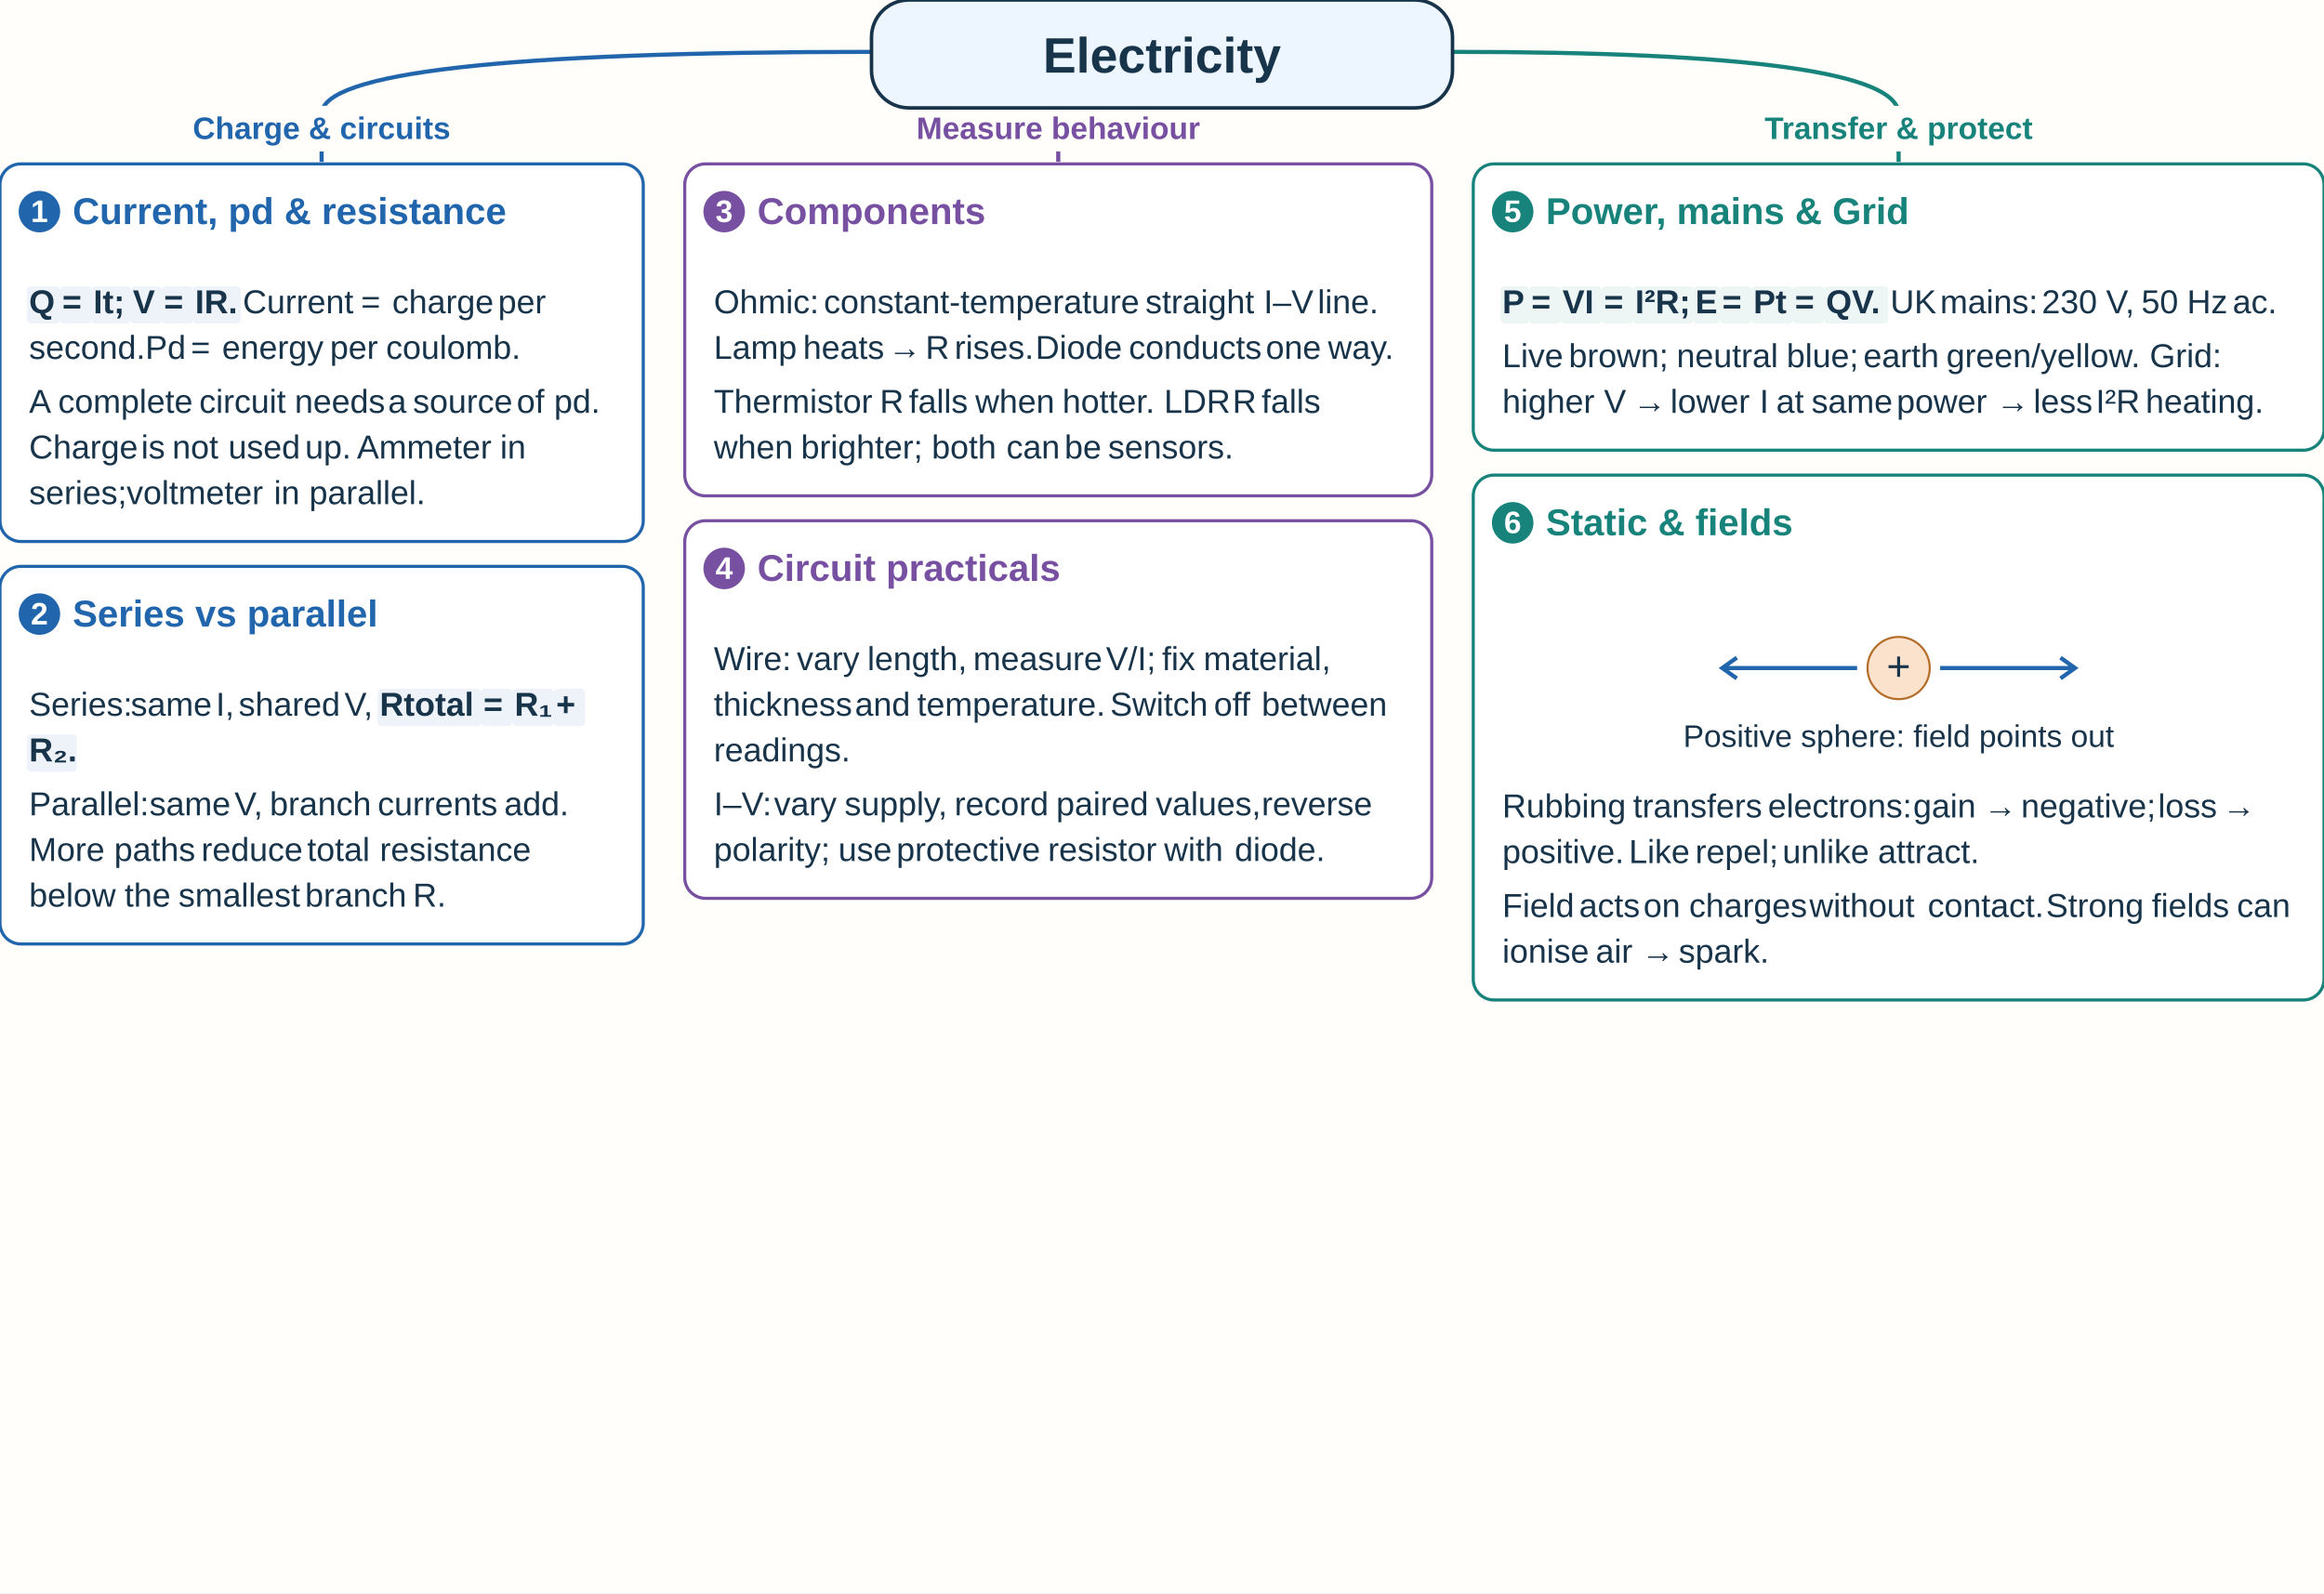
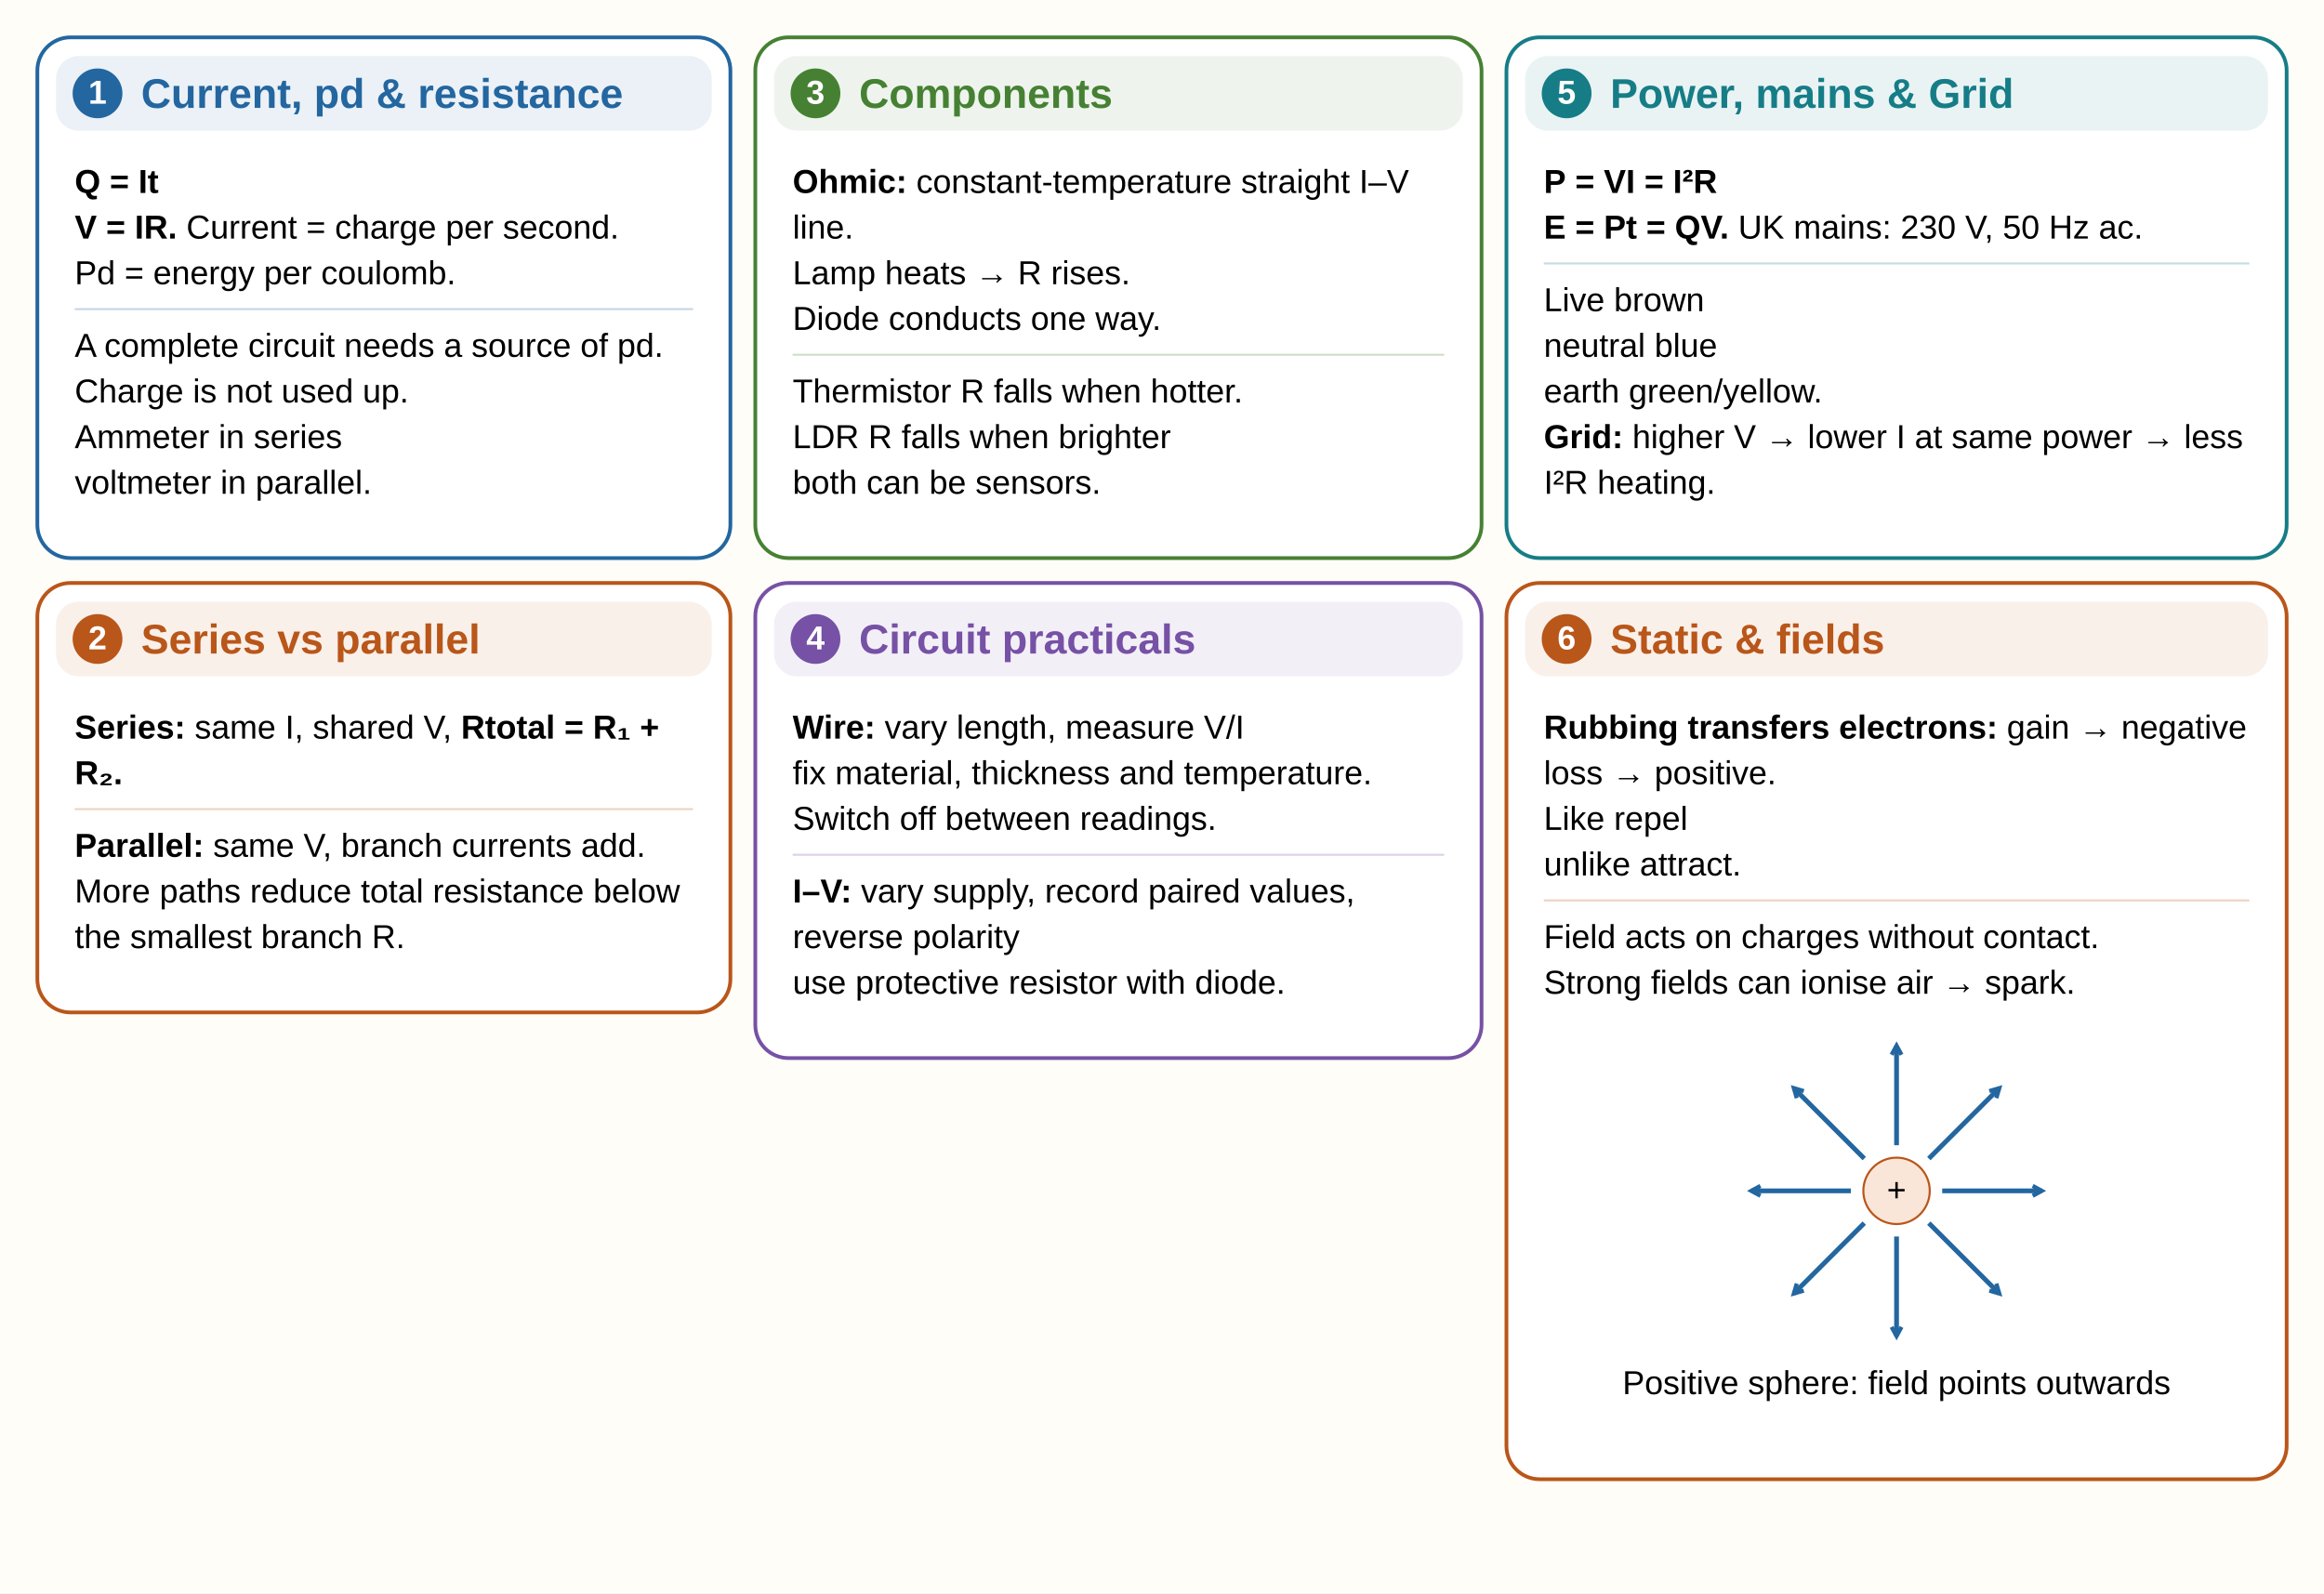
- <svg xmlns="http://www.w3.org/2000/svg" width="2400" height="1645.714" viewBox="0 0 1120 768" role="img" aria-labelledby="title description" data-print-width-mm="277" data-body-size="16">
+ <svg xmlns="http://www.w3.org/2000/svg" width="2400" height="1645.714" viewBox="0 0 1120 768" role="img" aria-labelledby="map-title map-description" data-print-width-mm="277" font-family="Segoe UI,Arial,sans-serif">
  <defs>
-     <radialGradient id="animalFill">
-       <stop stop-color="#fff5de" />
-       <stop offset="1" stop-color="#dceafd" />
-     </radialGradient>
-     <radialGradient id="nucleusFill">
-       <stop stop-color="#ddc7f4" />
-       <stop offset="1" stop-color="#9b79c2" />
-     </radialGradient>
-     <linearGradient id="leafFill" x2="0" y2="1">
-       <stop stop-color="#edf7b8" />
-       <stop offset="1" stop-color="#bfd882" />
-     </linearGradient>
+     <marker id="arrow-2366a0" viewBox="0 0 10 10" refX="9" refY="5" markerWidth="4" markerHeight="4" orient="auto-start-reverse">
+       <path d="M1 1L9 5L1 9" fill="none" stroke="#2366a0" stroke-width="2" stroke-linejoin="round" />
+     </marker>
+     <marker id="arrow-b95619" viewBox="0 0 10 10" refX="9" refY="5" markerWidth="4" markerHeight="4" orient="auto-start-reverse">
+       <path d="M1 1L9 5L1 9" fill="none" stroke="#b95619" stroke-width="2" stroke-linejoin="round" />
+     </marker>
+     <marker id="arrow-468133" viewBox="0 0 10 10" refX="9" refY="5" markerWidth="4" markerHeight="4" orient="auto-start-reverse">
+       <path d="M1 1L9 5L1 9" fill="none" stroke="#468133" stroke-width="2" stroke-linejoin="round" />
+     </marker>
+     <marker id="arrow-7651a5" viewBox="0 0 10 10" refX="9" refY="5" markerWidth="4" markerHeight="4" orient="auto-start-reverse">
+       <path d="M1 1L9 5L1 9" fill="none" stroke="#7651a5" stroke-width="2" stroke-linejoin="round" />
+     </marker>
+     <marker id="arrow-167d87" viewBox="0 0 10 10" refX="9" refY="5" markerWidth="4" markerHeight="4" orient="auto-start-reverse">
+       <path d="M1 1L9 5L1 9" fill="none" stroke="#167d87" stroke-width="2" stroke-linejoin="round" />
+     </marker>
+     <marker id="arrow-b95619" viewBox="0 0 10 10" refX="9" refY="5" markerWidth="4" markerHeight="4" orient="auto-start-reverse">
+       <path d="M1 1L9 5L1 9" fill="none" stroke="#b95619" stroke-width="2" stroke-linejoin="round" />
+     </marker>
  </defs>
-   <rect width="1120" height="768" fill="#fffefa" />
-   <g font-family="Segoe UI, Arial, sans-serif" fill="#18344a">
-     <path class="relationship-path" d="M420.0 25Q155.0 25 155.0 55V78" stroke="#2166ad" stroke-width="2" fill="none" />
-     <rect x="85.0" y="51" width="140.0" height="22" rx="5" fill="#fffefa" />
-     <text class="diagram-label" x="155.00" y="67.00" font-size="15" fill="#2166ad" font-weight="700" text-anchor="middle">Charge &amp; circuits</text>
-     <g class="map-section" id="section-1" data-source-panel="0" data-bounds="0,0,310,182" transform="translate(0 79)">
-       <rect width="310" height="182" rx="10" fill="white" stroke="#2166ad" stroke-width="1.5" />
-       <g class="section-heading">
-         <circle cx="19" cy="23" r="10" fill="#2166ad" />
-         <text class="" x="19.00" y="28.00" font-size="15" fill="white" font-weight="700" text-anchor="middle">1</text>
-         <text class="" x="35.00" y="29.00" font-size="18" fill="#2166ad" font-weight="700" text-anchor="start">Current, pd &amp; resistance</text>
+   <rect width="1120" height="768" fill="#fffdf8" />
+   <g class="map-section" id="section-1" data-source-panel="0" data-bounds="0,0,334,251" transform="translate(18 18)">
+     <rect width="334" height="251" rx="16" fill="white" stroke="#2366a0" stroke-width="1.8" />
+     <g class="section-heading">
+       <rect x="9" y="9" width="316" height="36" rx="11" fill="#2366a0" opacity=".09" />
+       <circle cx="29" cy="27" r="12" fill="#2366a0" />
+       <text class="diagram-label" x="29" y="32" font-size="16" fill="white" font-weight="700" text-anchor="middle">1</text>
+       <text class="panel-title" x="50" y="34" font-size="20" fill="#2366a0" font-weight="700" text-anchor="start">Current, pd &amp; resistance</text>
+     </g>
+     <g class="section-body">
+       <text class="body-text" x="18" y="75" font-size="16" fill="#000000" font-weight="400" text-anchor="start">
+         <tspan font-weight="700">Q</tspan>
+         <tspan font-weight="700">=</tspan>
+         <tspan font-weight="700">It</tspan>
+       </text>
+       <text class="body-text" x="18" y="97" font-size="16" fill="#000000" font-weight="400" text-anchor="start">
+         <tspan font-weight="700">V</tspan>
+         <tspan font-weight="700">=</tspan>
+         <tspan font-weight="700">IR.</tspan> Current = charge per second.</text>
+       <text class="body-text" x="18" y="119" font-size="16" fill="#000000" font-weight="400" text-anchor="start">Pd = energy per coulomb.</text>
+       <path class="section-divider" d="M18 131H316" stroke="#2366a0" stroke-opacity=".25" stroke-width="1" fill="none" />
+       <text class="body-text" x="18" y="154" font-size="16" fill="#000000" font-weight="400" text-anchor="start">A complete circuit needs a source of pd.</text>
+       <text class="body-text" x="18" y="176" font-size="16" fill="#000000" font-weight="400" text-anchor="start">Charge is not used up.</text>
+       <text class="body-text" x="18" y="198" font-size="16" fill="#000000" font-weight="400" text-anchor="start">Ammeter in series</text>
+       <text class="body-text" x="18" y="220" font-size="16" fill="#000000" font-weight="400" text-anchor="start">voltmeter in parallel.</text>
+     </g>
+   </g>
+   <g class="map-section" id="section-2" data-source-panel="1" data-bounds="0,0,334,207" transform="translate(18 281)">
+     <rect width="334" height="207" rx="16" fill="white" stroke="#b95619" stroke-width="1.8" />
+     <g class="section-heading">
+       <rect x="9" y="9" width="316" height="36" rx="11" fill="#b95619" opacity=".09" />
+       <circle cx="29" cy="27" r="12" fill="#b95619" />
+       <text class="diagram-label" x="29" y="32" font-size="16" fill="white" font-weight="700" text-anchor="middle">2</text>
+       <text class="panel-title" x="50" y="34" font-size="20" fill="#b95619" font-weight="700" text-anchor="start">Series vs parallel</text>
+     </g>
+     <g class="section-body">
+       <text class="body-text" x="18" y="75" font-size="16" fill="#000000" font-weight="400" text-anchor="start">
+         <tspan font-weight="700">Series:</tspan> same I, shared V, <tspan font-weight="700">Rtotal</tspan>
+         <tspan font-weight="700">=</tspan>
+         <tspan font-weight="700">R₁</tspan>
+         <tspan font-weight="700">+</tspan>
+       </text>
+       <text class="body-text" x="18" y="97" font-size="16" fill="#000000" font-weight="400" text-anchor="start">
+         <tspan font-weight="700">R₂.</tspan>
+       </text>
+       <path class="section-divider" d="M18 109H316" stroke="#b95619" stroke-opacity=".25" stroke-width="1" fill="none" />
+       <text class="body-text" x="18" y="132" font-size="16" fill="#000000" font-weight="400" text-anchor="start">
+         <tspan font-weight="700">Parallel:</tspan> same V, branch currents add.</text>
+       <text class="body-text" x="18" y="154" font-size="16" fill="#000000" font-weight="400" text-anchor="start">More paths reduce total resistance below</text>
+       <text class="body-text" x="18" y="176" font-size="16" fill="#000000" font-weight="400" text-anchor="start">the smallest branch R.</text>
+     </g>
+   </g>
+   <g class="map-section" id="section-3" data-source-panel="2" data-bounds="0,0,350,251" transform="translate(364 18)">
+     <rect width="350" height="251" rx="16" fill="white" stroke="#468133" stroke-width="1.8" />
+     <g class="section-heading">
+       <rect x="9" y="9" width="332" height="36" rx="11" fill="#468133" opacity=".09" />
+       <circle cx="29" cy="27" r="12" fill="#468133" />
+       <text class="diagram-label" x="29" y="32" font-size="16" fill="white" font-weight="700" text-anchor="middle">3</text>
+       <text class="panel-title" x="50" y="34" font-size="20" fill="#468133" font-weight="700" text-anchor="start">Components</text>
+     </g>
+     <g class="section-body">
+       <text class="body-text" x="18" y="75" font-size="16" fill="#000000" font-weight="400" text-anchor="start">
+         <tspan font-weight="700">Ohmic:</tspan> constant-temperature straight I–V</text>
+       <text class="body-text" x="18" y="97" font-size="16" fill="#000000" font-weight="400" text-anchor="start">line.</text>
+       <text class="body-text" x="18" y="119" font-size="16" fill="#000000" font-weight="400" text-anchor="start">Lamp heats → R rises.</text>
+       <text class="body-text" x="18" y="141" font-size="16" fill="#000000" font-weight="400" text-anchor="start">Diode conducts one way.</text>
+       <path class="section-divider" d="M18 153H332" stroke="#468133" stroke-opacity=".25" stroke-width="1" fill="none" />
+       <text class="body-text" x="18" y="176" font-size="16" fill="#000000" font-weight="400" text-anchor="start">Thermistor R falls when hotter.</text>
+       <text class="body-text" x="18" y="198" font-size="16" fill="#000000" font-weight="400" text-anchor="start">LDR R falls when brighter</text>
+       <text class="body-text" x="18" y="220" font-size="16" fill="#000000" font-weight="400" text-anchor="start">both can be sensors.</text>
+     </g>
+   </g>
+   <g class="map-section" id="section-4" data-source-panel="3" data-bounds="0,0,350,229" transform="translate(364 281)">
+     <rect width="350" height="229" rx="16" fill="white" stroke="#7651a5" stroke-width="1.8" />
+     <g class="section-heading">
+       <rect x="9" y="9" width="332" height="36" rx="11" fill="#7651a5" opacity=".09" />
+       <circle cx="29" cy="27" r="12" fill="#7651a5" />
+       <text class="diagram-label" x="29" y="32" font-size="16" fill="white" font-weight="700" text-anchor="middle">4</text>
+       <text class="panel-title" x="50" y="34" font-size="20" fill="#7651a5" font-weight="700" text-anchor="start">Circuit practicals</text>
+     </g>
+     <g class="section-body">
+       <text class="body-text" x="18" y="75" font-size="16" fill="#000000" font-weight="400" text-anchor="start">
+         <tspan font-weight="700">Wire:</tspan> vary length, measure V/I</text>
+       <text class="body-text" x="18" y="97" font-size="16" fill="#000000" font-weight="400" text-anchor="start">fix material, thickness and temperature.</text>
+       <text class="body-text" x="18" y="119" font-size="16" fill="#000000" font-weight="400" text-anchor="start">Switch off between readings.</text>
+       <path class="section-divider" d="M18 131H332" stroke="#7651a5" stroke-opacity=".25" stroke-width="1" fill="none" />
+       <text class="body-text" x="18" y="154" font-size="16" fill="#000000" font-weight="400" text-anchor="start">
+         <tspan font-weight="700">I–V:</tspan> vary supply, record paired values,</text>
+       <text class="body-text" x="18" y="176" font-size="16" fill="#000000" font-weight="400" text-anchor="start">reverse polarity</text>
+       <text class="body-text" x="18" y="198" font-size="16" fill="#000000" font-weight="400" text-anchor="start">use protective resistor with diode.</text>
+     </g>
+   </g>
+   <g class="map-section" id="section-5" data-source-panel="4" data-bounds="0,0,376,251" transform="translate(726 18)">
+     <rect width="376" height="251" rx="16" fill="white" stroke="#167d87" stroke-width="1.8" />
+     <g class="section-heading">
+       <rect x="9" y="9" width="358" height="36" rx="11" fill="#167d87" opacity=".09" />
+       <circle cx="29" cy="27" r="12" fill="#167d87" />
+       <text class="diagram-label" x="29" y="32" font-size="16" fill="white" font-weight="700" text-anchor="middle">5</text>
+       <text class="panel-title" x="50" y="34" font-size="20" fill="#167d87" font-weight="700" text-anchor="start">Power, mains &amp; Grid</text>
+     </g>
+     <g class="section-body">
+       <text class="body-text" x="18" y="75" font-size="16" fill="#000000" font-weight="400" text-anchor="start">
+         <tspan font-weight="700">P</tspan>
+         <tspan font-weight="700">=</tspan>
+         <tspan font-weight="700">VI</tspan>
+         <tspan font-weight="700">=</tspan>
+         <tspan font-weight="700">I²R</tspan>
+       </text>
+       <text class="body-text" x="18" y="97" font-size="16" fill="#000000" font-weight="400" text-anchor="start">
+         <tspan font-weight="700">E</tspan>
+         <tspan font-weight="700">=</tspan>
+         <tspan font-weight="700">Pt</tspan>
+         <tspan font-weight="700">=</tspan>
+         <tspan font-weight="700">QV.</tspan> UK mains: 230 V, 50 Hz ac.</text>
+       <path class="section-divider" d="M18 109H358" stroke="#167d87" stroke-opacity=".25" stroke-width="1" fill="none" />
+       <text class="body-text" x="18" y="132" font-size="16" fill="#000000" font-weight="400" text-anchor="start">Live brown</text>
+       <text class="body-text" x="18" y="154" font-size="16" fill="#000000" font-weight="400" text-anchor="start">neutral blue</text>
+       <text class="body-text" x="18" y="176" font-size="16" fill="#000000" font-weight="400" text-anchor="start">earth green/yellow.</text>
+       <text class="body-text" x="18" y="198" font-size="16" fill="#000000" font-weight="400" text-anchor="start">
+         <tspan font-weight="700">Grid:</tspan> higher V → lower I at same power → less</text>
+       <text class="body-text" x="18" y="220" font-size="16" fill="#000000" font-weight="400" text-anchor="start">I²R heating.</text>
+     </g>
+   </g>
+   <g class="map-section" id="section-6" data-source-panel="5" data-bounds="0,0,376,432" transform="translate(726 281)">
+     <rect width="376" height="432" rx="16" fill="white" stroke="#b95619" stroke-width="1.8" />
+     <g class="section-heading">
+       <rect x="9" y="9" width="358" height="36" rx="11" fill="#b95619" opacity=".09" />
+       <circle cx="29" cy="27" r="12" fill="#b95619" />
+       <text class="diagram-label" x="29" y="32" font-size="16" fill="white" font-weight="700" text-anchor="middle">6</text>
+       <text class="panel-title" x="50" y="34" font-size="20" fill="#b95619" font-weight="700" text-anchor="start">Static &amp; fields</text>
+     </g>
+     <g class="section-body">
+       <text class="body-text" x="18" y="75" font-size="16" fill="#000000" font-weight="400" text-anchor="start">
+         <tspan font-weight="700">Rubbing</tspan>
+         <tspan font-weight="700">transfers</tspan>
+         <tspan font-weight="700">electrons:</tspan> gain → negative</text>
+       <text class="body-text" x="18" y="97" font-size="16" fill="#000000" font-weight="400" text-anchor="start">loss → positive.</text>
+       <text class="body-text" x="18" y="119" font-size="16" fill="#000000" font-weight="400" text-anchor="start">Like repel</text>
+       <text class="body-text" x="18" y="141" font-size="16" fill="#000000" font-weight="400" text-anchor="start">unlike attract.</text>
+       <path class="section-divider" d="M18 153H358" stroke="#b95619" stroke-opacity=".25" stroke-width="1" fill="none" />
+       <text class="body-text" x="18" y="176" font-size="16" fill="#000000" font-weight="400" text-anchor="start">Field acts on charges without contact.</text>
+       <text class="body-text" x="18" y="198" font-size="16" fill="#000000" font-weight="400" text-anchor="start">Strong fields can ionise air → spark.</text>
+       <g transform="translate(18 216)">
+         <g class="concept-illustration">
+           <circle cx="170.0" cy="77" r="16" fill="#f9e6d8" stroke="#b95619" />
+           <text class="diagram-label" x="170.0" y="82" font-size="16" fill="#000000" text-anchor="middle">+</text>
+           <path d="M192.0 77.0L240.0 77.0" stroke="#2366a0" stroke-width="2.3" fill="none" />
+           <path d="M235.612 79.397L240.0 77.0L235.612 74.603" stroke="#2366a0" stroke-width="2" fill="none" />
+           <path d="M185.556 92.556L219.497 126.497" stroke="#2366a0" stroke-width="2.3" fill="none" />
+           <path d="M214.7 125.09L219.497 126.497L218.09 121.7" stroke="#2366a0" stroke-width="2" fill="none" />
+           <path d="M170.0 99.0L170.0 147.0" stroke="#2366a0" stroke-width="2.3" fill="none" />
+           <path d="M167.603 142.612L170.0 147.0L172.397 142.612" stroke="#2366a0" stroke-width="2" fill="none" />
+           <path d="M154.444 92.556L120.503 126.497" stroke="#2366a0" stroke-width="2.3" fill="none" />
+           <path d="M121.91 121.7L120.503 126.497L125.3 125.09" stroke="#2366a0" stroke-width="2" fill="none" />
+           <path d="M148.0 77.0L100.0 77" stroke="#2366a0" stroke-width="2.3" fill="none" />
+           <path d="M104.388 74.603L100.0 77L104.388 79.397" stroke="#2366a0" stroke-width="2" fill="none" />
+           <path d="M154.444 61.444L120.503 27.503" stroke="#2366a0" stroke-width="2.3" fill="none" />
+           <path d="M125.3 28.91L120.503 27.503L121.91 32.3" stroke="#2366a0" stroke-width="2" fill="none" />
+           <path d="M170.0 55.0L170.0 7.0" stroke="#2366a0" stroke-width="2.3" fill="none" />
+           <path d="M172.397 11.388L170.0 7.0L167.603 11.388" stroke="#2366a0" stroke-width="2" fill="none" />
+           <path d="M185.556 61.444L219.497 27.503" stroke="#2366a0" stroke-width="2.3" fill="none" />
+           <path d="M218.09 32.3L219.497 27.503L214.7 28.91" stroke="#2366a0" stroke-width="2" fill="none" />
+           <text class="diagram-label" x="170.0" y="175" font-size="16" fill="#000000" text-anchor="middle">Positive sphere: field points outwards</text>
+         </g>
      </g>
-       <g class="section-body">
-         <rect x="13.00" y="59.00" width="16.00" height="18" rx="2" fill="#2166ad" opacity=".08" />
-         <text class="body-text" x="14.00" y="72.00" font-size="16" fill="#18344a" font-weight="700" text-anchor="start">Q</text>
-         <rect x="29.00" y="59.00" width="15.00" height="18" rx="2" fill="#2166ad" opacity=".08" />
-         <text class="body-text" x="30.00" y="72.00" font-size="16" fill="#18344a" font-weight="700" text-anchor="start">=</text>
-         <rect x="44.00" y="59.00" width="19.00" height="18" rx="2" fill="#2166ad" opacity=".08" />
-         <text class="body-text" x="45.00" y="72.00" font-size="16" fill="#18344a" font-weight="700" text-anchor="start">It;</text>
-         <rect x="63.00" y="59.00" width="15.00" height="18" rx="2" fill="#2166ad" opacity=".08" />
-         <text class="body-text" x="64.00" y="72.00" font-size="16" fill="#18344a" font-weight="700" text-anchor="start">V</text>
-         <rect x="78.00" y="59.00" width="15.00" height="18" rx="2" fill="#2166ad" opacity=".08" />
-         <text class="body-text" x="79.00" y="72.00" font-size="16" fill="#18344a" font-weight="700" text-anchor="start">=</text>
-         <rect x="93.00" y="59.00" width="23.00" height="18" rx="2" fill="#2166ad" opacity=".08" />
-         <text class="body-text" x="94.00" y="72.00" font-size="16" fill="#18344a" font-weight="700" text-anchor="start">IR.</text>
-         <text class="body-text" x="117.00" y="72.00" font-size="16" fill="#18344a" font-weight="400" text-anchor="start">Current</text>
-         <text class="body-text" x="174.00" y="72.00" font-size="16" fill="#18344a" font-weight="400" text-anchor="start">=</text>
-         <text class="body-text" x="189.00" y="72.00" font-size="16" fill="#18344a" font-weight="400" text-anchor="start">charge</text>
-         <text class="body-text" x="240.00" y="72.00" font-size="16" fill="#18344a" font-weight="400" text-anchor="start">per</text>
-         <text class="body-text" x="14.00" y="94.00" font-size="16" fill="#18344a" font-weight="400" text-anchor="start">second.</text>
-         <text class="body-text" x="70.00" y="94.00" font-size="16" fill="#18344a" font-weight="400" text-anchor="start">Pd</text>
-         <text class="body-text" x="92.00" y="94.00" font-size="16" fill="#18344a" font-weight="400" text-anchor="start">=</text>
-         <text class="body-text" x="107.00" y="94.00" font-size="16" fill="#18344a" font-weight="400" text-anchor="start">energy</text>
-         <text class="body-text" x="159.00" y="94.00" font-size="16" fill="#18344a" font-weight="400" text-anchor="start">per</text>
-         <text class="body-text" x="186.00" y="94.00" font-size="16" fill="#18344a" font-weight="400" text-anchor="start">coulomb.</text>
-         <text class="body-text" x="14.00" y="120.00" font-size="16" fill="#18344a" font-weight="400" text-anchor="start">A</text>
-         <text class="body-text" x="28.00" y="120.00" font-size="16" fill="#18344a" font-weight="400" text-anchor="start">complete</text>
-         <text class="body-text" x="96.00" y="120.00" font-size="16" fill="#18344a" font-weight="400" text-anchor="start">circuit</text>
-         <text class="body-text" x="142.00" y="120.00" font-size="16" fill="#18344a" font-weight="400" text-anchor="start">needs</text>
-         <text class="body-text" x="187.00" y="120.00" font-size="16" fill="#18344a" font-weight="400" text-anchor="start">a</text>
-         <text class="body-text" x="199.00" y="120.00" font-size="16" fill="#18344a" font-weight="400" text-anchor="start">source</text>
-         <text class="body-text" x="249.00" y="120.00" font-size="16" fill="#18344a" font-weight="400" text-anchor="start">of</text>
-         <text class="body-text" x="267.00" y="120.00" font-size="16" fill="#18344a" font-weight="400" text-anchor="start">pd.</text>
-         <text class="body-text" x="14.00" y="142.00" font-size="16" fill="#18344a" font-weight="400" text-anchor="start">Charge</text>
-         <text class="body-text" x="68.00" y="142.00" font-size="16" fill="#18344a" font-weight="400" text-anchor="start">is</text>
-         <text class="body-text" x="83.00" y="142.00" font-size="16" fill="#18344a" font-weight="400" text-anchor="start">not</text>
-         <text class="body-text" x="110.00" y="142.00" font-size="16" fill="#18344a" font-weight="400" text-anchor="start">used</text>
-         <text class="body-text" x="147.00" y="142.00" font-size="16" fill="#18344a" font-weight="400" text-anchor="start">up.</text>
-         <text class="body-text" x="172.00" y="142.00" font-size="16" fill="#18344a" font-weight="400" text-anchor="start">Ammeter</text>
-         <text class="body-text" x="241.00" y="142.00" font-size="16" fill="#18344a" font-weight="400" text-anchor="start">in</text>
-         <text class="body-text" x="14.00" y="164.00" font-size="16" fill="#18344a" font-weight="400" text-anchor="start">series;</text>
-         <text class="body-text" x="61.00" y="164.00" font-size="16" fill="#18344a" font-weight="400" text-anchor="start">voltmeter</text>
-         <text class="body-text" x="132.00" y="164.00" font-size="16" fill="#18344a" font-weight="400" text-anchor="start">in</text>
-         <text class="body-text" x="149.00" y="164.00" font-size="16" fill="#18344a" font-weight="400" text-anchor="start">parallel.</text>
-       </g>
-     </g>
-     <g class="map-section" id="section-2" data-source-panel="1" data-bounds="0,0,310,182" transform="translate(0 273)">
-       <rect width="310" height="182" rx="10" fill="white" stroke="#2166ad" stroke-width="1.5" />
-       <g class="section-heading">
-         <circle cx="19" cy="23" r="10" fill="#2166ad" />
-         <text class="" x="19.00" y="28.00" font-size="15" fill="white" font-weight="700" text-anchor="middle">2</text>
-         <text class="" x="35.00" y="29.00" font-size="18" fill="#2166ad" font-weight="700" text-anchor="start">Series vs parallel</text>
-       </g>
-       <g class="section-body">
-         <text class="body-text" x="14.00" y="72.00" font-size="16" fill="#18344a" font-weight="400" text-anchor="start">Series:</text>
-         <text class="body-text" x="63.00" y="72.00" font-size="16" fill="#18344a" font-weight="400" text-anchor="start">same</text>
-         <text class="body-text" x="104.00" y="72.00" font-size="16" fill="#18344a" font-weight="400" text-anchor="start">I,</text>
-         <text class="body-text" x="115.00" y="72.00" font-size="16" fill="#18344a" font-weight="400" text-anchor="start">shared</text>
-         <text class="body-text" x="166.00" y="72.00" font-size="16" fill="#18344a" font-weight="400" text-anchor="start">V,</text>
-         <rect x="181.98" y="59.00" width="50.00" height="18" rx="2" fill="#2166ad" opacity=".08" />
-         <text class="body-text" x="182.98" y="72.00" font-size="16" fill="#18344a" font-weight="700" text-anchor="start">Rtotal</text>
-         <rect x="231.98" y="59.00" width="15.00" height="18" rx="2" fill="#2166ad" opacity=".08" />
-         <text class="body-text" x="232.98" y="72.00" font-size="16" fill="#18344a" font-weight="700" text-anchor="start">=</text>
-         <rect x="246.98" y="59.00" width="20.00" height="18" rx="2" fill="#2166ad" opacity=".08" />
-         <text class="body-text" x="247.98" y="72.00" font-size="16" fill="#18344a" font-weight="700" text-anchor="start">R₁</text>
-         <rect x="266.98" y="59.00" width="15.00" height="18" rx="2" fill="#2166ad" opacity=".08" />
-         <text class="body-text" x="267.98" y="72.00" font-size="16" fill="#18344a" font-weight="700" text-anchor="start">+</text>
-         <rect x="13.00" y="81.00" width="24.00" height="18" rx="2" fill="#2166ad" opacity=".08" />
-         <text class="body-text" x="14.00" y="94.00" font-size="16" fill="#18344a" font-weight="700" text-anchor="start">R₂.</text>
-         <text class="body-text" x="14.00" y="120.00" font-size="16" fill="#18344a" font-weight="400" text-anchor="start">Parallel:</text>
-         <text class="body-text" x="72.00" y="120.00" font-size="16" fill="#18344a" font-weight="400" text-anchor="start">same</text>
-         <text class="body-text" x="113.00" y="120.00" font-size="16" fill="#18344a" font-weight="400" text-anchor="start">V,</text>
-         <text class="body-text" x="129.98" y="120.00" font-size="16" fill="#18344a" font-weight="400" text-anchor="start">branch</text>
-         <text class="body-text" x="181.98" y="120.00" font-size="16" fill="#18344a" font-weight="400" text-anchor="start">currents</text>
-         <text class="body-text" x="242.98" y="120.00" font-size="16" fill="#18344a" font-weight="400" text-anchor="start">add.</text>
-         <text class="body-text" x="14.00" y="142.00" font-size="16" fill="#18344a" font-weight="400" text-anchor="start">More</text>
-         <text class="body-text" x="55.00" y="142.00" font-size="16" fill="#18344a" font-weight="400" text-anchor="start">paths</text>
-         <text class="body-text" x="97.00" y="142.00" font-size="16" fill="#18344a" font-weight="400" text-anchor="start">reduce</text>
-         <text class="body-text" x="148.00" y="142.00" font-size="16" fill="#18344a" font-weight="400" text-anchor="start">total</text>
-         <text class="body-text" x="183.00" y="142.00" font-size="16" fill="#18344a" font-weight="400" text-anchor="start">resistance</text>
-         <text class="body-text" x="14.00" y="164.00" font-size="16" fill="#18344a" font-weight="400" text-anchor="start">below</text>
-         <text class="body-text" x="60.00" y="164.00" font-size="16" fill="#18344a" font-weight="400" text-anchor="start">the</text>
-         <text class="body-text" x="86.00" y="164.00" font-size="16" fill="#18344a" font-weight="400" text-anchor="start">smallest</text>
-         <text class="body-text" x="147.00" y="164.00" font-size="16" fill="#18344a" font-weight="400" text-anchor="start">branch</text>
-         <text class="body-text" x="199.00" y="164.00" font-size="16" fill="#18344a" font-weight="400" text-anchor="start">R.</text>
-       </g>
-     </g>
-     <path class="relationship-path" d="M560 52Q510.0 55 510.0 55V78" stroke="#7750a1" stroke-width="2" fill="none" />
-     <rect x="433.0" y="51" width="154.0" height="22" rx="5" fill="#fffefa" />
-     <text class="diagram-label" x="510.00" y="67.00" font-size="15" fill="#7750a1" font-weight="700" text-anchor="middle">Measure behaviour</text>
-     <g class="map-section" id="section-3" data-source-panel="2" data-bounds="0,0,360,160" transform="translate(330 79)">
-       <rect width="360" height="160" rx="10" fill="white" stroke="#7750a1" stroke-width="1.5" />
-       <g class="section-heading">
-         <circle cx="19" cy="23" r="10" fill="#7750a1" />
-         <text class="" x="19.00" y="28.00" font-size="15" fill="white" font-weight="700" text-anchor="middle">3</text>
-         <text class="" x="35.00" y="29.00" font-size="18" fill="#7750a1" font-weight="700" text-anchor="start">Components</text>
-       </g>
-       <g class="section-body">
-         <text class="body-text" x="14.00" y="72.00" font-size="16" fill="#18344a" font-weight="400" text-anchor="start">Ohmic:</text>
-         <text class="body-text" x="67.00" y="72.00" font-size="16" fill="#18344a" font-weight="400" text-anchor="start">constant-temperature</text>
-         <text class="body-text" x="221.98" y="72.00" font-size="16" fill="#18344a" font-weight="400" text-anchor="start">straight</text>
-         <text class="body-text" x="278.98" y="72.00" font-size="16" fill="#18344a" font-weight="400" text-anchor="start">I–V</text>
-         <text class="body-text" x="304.98" y="72.00" font-size="16" fill="#18344a" font-weight="400" text-anchor="start">line.</text>
-         <text class="body-text" x="14.00" y="94.00" font-size="16" fill="#18344a" font-weight="400" text-anchor="start">Lamp</text>
-         <text class="body-text" x="57.00" y="94.00" font-size="16" fill="#18344a" font-weight="400" text-anchor="start">heats</text>
-         <text class="body-text" x="98.00" y="94.00" font-size="16" fill="#18344a" font-weight="400" text-anchor="start">→</text>
-         <text class="body-text" x="116.00" y="94.00" font-size="16" fill="#18344a" font-weight="400" text-anchor="start">R</text>
-         <text class="body-text" x="130.00" y="94.00" font-size="16" fill="#18344a" font-weight="400" text-anchor="start">rises.</text>
-         <text class="body-text" x="169.00" y="94.00" font-size="16" fill="#18344a" font-weight="400" text-anchor="start">Diode</text>
-         <text class="body-text" x="214.00" y="94.00" font-size="16" fill="#18344a" font-weight="400" text-anchor="start">conducts</text>
-         <text class="body-text" x="280.00" y="94.00" font-size="16" fill="#18344a" font-weight="400" text-anchor="start">one</text>
-         <text class="body-text" x="310.00" y="94.00" font-size="16" fill="#18344a" font-weight="400" text-anchor="start">way.</text>
-         <text class="body-text" x="14.00" y="120.00" font-size="16" fill="#18344a" font-weight="400" text-anchor="start">Thermistor</text>
-         <text class="body-text" x="94.00" y="120.00" font-size="16" fill="#18344a" font-weight="400" text-anchor="start">R</text>
-         <text class="body-text" x="108.00" y="120.00" font-size="16" fill="#18344a" font-weight="400" text-anchor="start">falls</text>
-         <text class="body-text" x="140.00" y="120.00" font-size="16" fill="#18344a" font-weight="400" text-anchor="start">when</text>
-         <text class="body-text" x="182.00" y="120.00" font-size="16" fill="#18344a" font-weight="400" text-anchor="start">hotter.</text>
-         <text class="body-text" x="230.98" y="120.00" font-size="16" fill="#18344a" font-weight="400" text-anchor="start">LDR</text>
-         <text class="body-text" x="263.98" y="120.00" font-size="16" fill="#18344a" font-weight="400" text-anchor="start">R</text>
-         <text class="body-text" x="277.98" y="120.00" font-size="16" fill="#18344a" font-weight="400" text-anchor="start">falls</text>
-         <text class="body-text" x="14.00" y="142.00" font-size="16" fill="#18344a" font-weight="400" text-anchor="start">when</text>
-         <text class="body-text" x="56.00" y="142.00" font-size="16" fill="#18344a" font-weight="400" text-anchor="start">brighter;</text>
-         <text class="body-text" x="119.00" y="142.00" font-size="16" fill="#18344a" font-weight="400" text-anchor="start">both</text>
-         <text class="body-text" x="155.00" y="142.00" font-size="16" fill="#18344a" font-weight="400" text-anchor="start">can</text>
-         <text class="body-text" x="183.00" y="142.00" font-size="16" fill="#18344a" font-weight="400" text-anchor="start">be</text>
-         <text class="body-text" x="204.00" y="142.00" font-size="16" fill="#18344a" font-weight="400" text-anchor="start">sensors.</text>
-       </g>
-     </g>
-     <g class="map-section" id="section-4" data-source-panel="3" data-bounds="0,0,360,182" transform="translate(330 251)">
-       <rect width="360" height="182" rx="10" fill="white" stroke="#7750a1" stroke-width="1.5" />
-       <g class="section-heading">
-         <circle cx="19" cy="23" r="10" fill="#7750a1" />
-         <text class="" x="19.00" y="28.00" font-size="15" fill="white" font-weight="700" text-anchor="middle">4</text>
-         <text class="" x="35.00" y="29.00" font-size="18" fill="#7750a1" font-weight="700" text-anchor="start">Circuit practicals</text>
-       </g>
-       <g class="section-body">
-         <text class="body-text" x="14.00" y="72.00" font-size="16" fill="#18344a" font-weight="400" text-anchor="start">Wire:</text>
-         <text class="body-text" x="54.00" y="72.00" font-size="16" fill="#18344a" font-weight="400" text-anchor="start">vary</text>
-         <text class="body-text" x="88.00" y="72.00" font-size="16" fill="#18344a" font-weight="400" text-anchor="start">length,</text>
-         <text class="body-text" x="139.00" y="72.00" font-size="16" fill="#18344a" font-weight="400" text-anchor="start">measure</text>
-         <text class="body-text" x="203.00" y="72.00" font-size="16" fill="#18344a" font-weight="400" text-anchor="start">V/I;</text>
-         <text class="body-text" x="230.00" y="72.00" font-size="16" fill="#18344a" font-weight="400" text-anchor="start">fix</text>
-         <text class="body-text" x="250.00" y="72.00" font-size="16" fill="#18344a" font-weight="400" text-anchor="start">material,</text>
-         <text class="body-text" x="14.00" y="94.00" font-size="16" fill="#18344a" font-weight="400" text-anchor="start">thickness</text>
-         <text class="body-text" x="82.00" y="94.00" font-size="16" fill="#18344a" font-weight="400" text-anchor="start">and</text>
-         <text class="body-text" x="112.00" y="94.00" font-size="16" fill="#18344a" font-weight="400" text-anchor="start">temperature.</text>
-         <text class="body-text" x="205.00" y="94.00" font-size="16" fill="#18344a" font-weight="400" text-anchor="start">Switch</text>
-         <text class="body-text" x="255.00" y="94.00" font-size="16" fill="#18344a" font-weight="400" text-anchor="start">off</text>
-         <text class="body-text" x="278.00" y="94.00" font-size="16" fill="#18344a" font-weight="400" text-anchor="start">between</text>
-         <text class="body-text" x="14.00" y="116.00" font-size="16" fill="#18344a" font-weight="400" text-anchor="start">readings.</text>
-         <text class="body-text" x="14.00" y="142.00" font-size="16" fill="#18344a" font-weight="400" text-anchor="start">I–V:</text>
-         <text class="body-text" x="43.00" y="142.00" font-size="16" fill="#18344a" font-weight="400" text-anchor="start">vary</text>
-         <text class="body-text" x="77.00" y="142.00" font-size="16" fill="#18344a" font-weight="400" text-anchor="start">supply,</text>
-         <text class="body-text" x="129.98" y="142.00" font-size="16" fill="#18344a" font-weight="400" text-anchor="start">record</text>
-         <text class="body-text" x="178.98" y="142.00" font-size="16" fill="#18344a" font-weight="400" text-anchor="start">paired</text>
-         <text class="body-text" x="226.98" y="142.00" font-size="16" fill="#18344a" font-weight="400" text-anchor="start">values,</text>
-         <text class="body-text" x="277.98" y="142.00" font-size="16" fill="#18344a" font-weight="400" text-anchor="start">reverse</text>
-         <text class="body-text" x="14.00" y="164.00" font-size="16" fill="#18344a" font-weight="400" text-anchor="start">polarity;</text>
-         <text class="body-text" x="74.00" y="164.00" font-size="16" fill="#18344a" font-weight="400" text-anchor="start">use</text>
-         <text class="body-text" x="102.00" y="164.00" font-size="16" fill="#18344a" font-weight="400" text-anchor="start">protective</text>
-         <text class="body-text" x="175.00" y="164.00" font-size="16" fill="#18344a" font-weight="400" text-anchor="start">resistor</text>
-         <text class="body-text" x="231.00" y="164.00" font-size="16" fill="#18344a" font-weight="400" text-anchor="start">with</text>
-         <text class="body-text" x="265.00" y="164.00" font-size="16" fill="#18344a" font-weight="400" text-anchor="start">diode.</text>
-       </g>
-     </g>
-     <path class="relationship-path" d="M700.0 25Q915.0 25 915.0 55V78" stroke="#18837b" stroke-width="2" fill="none" />
-     <rect x="839.508" y="51" width="150.984" height="22" rx="5" fill="#fffefa" />
-     <text class="diagram-label" x="915.00" y="67.00" font-size="15" fill="#18837b" font-weight="700" text-anchor="middle">Transfer &amp; protect</text>
-     <g class="map-section" id="section-5" data-source-panel="4" data-bounds="0,0,410,138" transform="translate(710 79)">
-       <rect width="410" height="138" rx="10" fill="white" stroke="#18837b" stroke-width="1.5" />
-       <g class="section-heading">
-         <circle cx="19" cy="23" r="10" fill="#18837b" />
-         <text class="" x="19.00" y="28.00" font-size="15" fill="white" font-weight="700" text-anchor="middle">5</text>
-         <text class="" x="35.00" y="29.00" font-size="18" fill="#18837b" font-weight="700" text-anchor="start">Power, mains &amp; Grid</text>
-       </g>
-       <g class="section-body">
-         <rect x="13.00" y="59.00" width="14.00" height="18" rx="2" fill="#18837b" opacity=".08" />
-         <text class="body-text" x="14.00" y="72.00" font-size="16" fill="#18344a" font-weight="700" text-anchor="start">P</text>
-         <rect x="27.00" y="59.00" width="15.00" height="18" rx="2" fill="#18837b" opacity=".08" />
-         <text class="body-text" x="28.00" y="72.00" font-size="16" fill="#18344a" font-weight="700" text-anchor="start">=</text>
-         <rect x="42.00" y="59.00" width="20.00" height="18" rx="2" fill="#18837b" opacity=".08" />
-         <text class="body-text" x="43.00" y="72.00" font-size="16" fill="#18344a" font-weight="700" text-anchor="start">VI</text>
-         <rect x="62.00" y="59.00" width="15.00" height="18" rx="2" fill="#18837b" opacity=".08" />
-         <text class="body-text" x="63.00" y="72.00" font-size="16" fill="#18344a" font-weight="700" text-anchor="start">=</text>
-         <rect x="77.00" y="59.00" width="29.00" height="18" rx="2" fill="#18837b" opacity=".08" />
-         <text class="body-text" x="78.00" y="72.00" font-size="16" fill="#18344a" font-weight="700" text-anchor="start">I²R;</text>
-         <rect x="106.00" y="59.00" width="13.00" height="18" rx="2" fill="#18837b" opacity=".08" />
-         <text class="body-text" x="107.00" y="72.00" font-size="16" fill="#18344a" font-weight="700" text-anchor="start">E</text>
-         <rect x="119.00" y="59.00" width="15.00" height="18" rx="2" fill="#18837b" opacity=".08" />
-         <text class="body-text" x="120.00" y="72.00" font-size="16" fill="#18344a" font-weight="700" text-anchor="start">=</text>
-         <rect x="134.00" y="59.00" width="20.00" height="18" rx="2" fill="#18837b" opacity=".08" />
-         <text class="body-text" x="135.00" y="72.00" font-size="16" fill="#18344a" font-weight="700" text-anchor="start">Pt</text>
-         <rect x="154.00" y="59.00" width="15.00" height="18" rx="2" fill="#18837b" opacity=".08" />
-         <text class="body-text" x="155.00" y="72.00" font-size="16" fill="#18344a" font-weight="700" text-anchor="start">=</text>
-         <rect x="169.00" y="59.00" width="30.98" height="18" rx="2" fill="#18837b" opacity=".08" />
-         <text class="body-text" x="170.00" y="72.00" font-size="16" fill="#18344a" font-weight="700" text-anchor="start">QV.</text>
-         <text class="body-text" x="200.98" y="72.00" font-size="16" fill="#18344a" font-weight="400" text-anchor="start">UK</text>
-         <text class="body-text" x="224.98" y="72.00" font-size="16" fill="#18344a" font-weight="400" text-anchor="start">mains:</text>
-         <text class="body-text" x="273.98" y="72.00" font-size="16" fill="#18344a" font-weight="400" text-anchor="start">230</text>
-         <text class="body-text" x="304.98" y="72.00" font-size="16" fill="#18344a" font-weight="400" text-anchor="start">V,</text>
-         <text class="body-text" x="321.97" y="72.00" font-size="16" fill="#18344a" font-weight="400" text-anchor="start">50</text>
-         <text class="body-text" x="343.97" y="72.00" font-size="16" fill="#18344a" font-weight="400" text-anchor="start">Hz</text>
-         <text class="body-text" x="365.97" y="72.00" font-size="16" fill="#18344a" font-weight="400" text-anchor="start">ac.</text>
-         <text class="body-text" x="14.00" y="98.00" font-size="16" fill="#18344a" font-weight="400" text-anchor="start">Live</text>
-         <text class="body-text" x="46.00" y="98.00" font-size="16" fill="#18344a" font-weight="400" text-anchor="start">brown;</text>
-         <text class="body-text" x="98.00" y="98.00" font-size="16" fill="#18344a" font-weight="400" text-anchor="start">neutral</text>
-         <text class="body-text" x="151.00" y="98.00" font-size="16" fill="#18344a" font-weight="400" text-anchor="start">blue;</text>
-         <text class="body-text" x="188.00" y="98.00" font-size="16" fill="#18344a" font-weight="400" text-anchor="start">earth</text>
-         <text class="body-text" x="228.00" y="98.00" font-size="16" fill="#18344a" font-weight="400" text-anchor="start">green/yellow.</text>
-         <text class="body-text" x="325.98" y="98.00" font-size="16" fill="#18344a" font-weight="400" text-anchor="start">Grid:</text>
-         <text class="body-text" x="14.00" y="120.00" font-size="16" fill="#18344a" font-weight="400" text-anchor="start">higher</text>
-         <text class="body-text" x="63.00" y="120.00" font-size="16" fill="#18344a" font-weight="400" text-anchor="start">V</text>
-         <text class="body-text" x="77.00" y="120.00" font-size="16" fill="#18344a" font-weight="400" text-anchor="start">→</text>
-         <text class="body-text" x="95.00" y="120.00" font-size="16" fill="#18344a" font-weight="400" text-anchor="start">lower</text>
-         <text class="body-text" x="138.00" y="120.00" font-size="16" fill="#18344a" font-weight="400" text-anchor="start">I</text>
-         <text class="body-text" x="146.00" y="120.00" font-size="16" fill="#18344a" font-weight="400" text-anchor="start">at</text>
-         <text class="body-text" x="163.00" y="120.00" font-size="16" fill="#18344a" font-weight="400" text-anchor="start">same</text>
-         <text class="body-text" x="204.00" y="120.00" font-size="16" fill="#18344a" font-weight="400" text-anchor="start">power</text>
-         <text class="body-text" x="252.00" y="120.00" font-size="16" fill="#18344a" font-weight="400" text-anchor="start">→</text>
-         <text class="body-text" x="270.00" y="120.00" font-size="16" fill="#18344a" font-weight="400" text-anchor="start">less</text>
-         <text class="body-text" x="300.00" y="120.00" font-size="16" fill="#18344a" font-weight="400" text-anchor="start">I²R</text>
-         <text class="body-text" x="324.00" y="120.00" font-size="16" fill="#18344a" font-weight="400" text-anchor="start">heating.</text>
-       </g>
-     </g>
-     <g class="map-section" id="section-6" data-source-panel="5" data-bounds="0,0,410,253" transform="translate(710 229)">
-       <rect width="410" height="253" rx="10" fill="white" stroke="#18837b" stroke-width="1.5" />
-       <g class="section-heading">
-         <circle cx="19" cy="23" r="10" fill="#18837b" />
-         <text class="" x="19.00" y="28.00" font-size="15" fill="white" font-weight="700" text-anchor="middle">6</text>
-         <text class="" x="35.00" y="29.00" font-size="18" fill="#18837b" font-weight="700" text-anchor="start">Static &amp; fields</text>
-       </g>
-       <g class="section-body">
-         <g class="concept-illustration" transform="translate(14 59)">
-           <circle cx="191.0" cy="34" r="15" fill="#fbe2cd" stroke="#b46d29" />
-           <text class="diagram-label" x="191.00" y="40.00" font-size="20" fill="#18344a" font-weight="400" text-anchor="middle">+</text>
-           <path d="M171.0 34H106.0m7 -5 -7 5 7 5" stroke="#2166ad" fill="none" stroke-width="2" />
-           <path d="M211.0 34H276.0m-7 -5 7 5 -7 5" stroke="#2166ad" fill="none" stroke-width="2" />
-           <text class="diagram-label" x="191.00" y="72.00" font-size="15" fill="#18344a" font-weight="400" text-anchor="middle">Positive sphere: field points out</text>
-         </g>
-         <text class="body-text" x="14.00" y="165.00" font-size="16" fill="#18344a" font-weight="400" text-anchor="start">Rubbing</text>
-         <text class="body-text" x="77.00" y="165.00" font-size="16" fill="#18344a" font-weight="400" text-anchor="start">transfers</text>
-         <text class="body-text" x="142.00" y="165.00" font-size="16" fill="#18344a" font-weight="400" text-anchor="start">electrons:</text>
-         <text class="body-text" x="212.00" y="165.00" font-size="16" fill="#18344a" font-weight="400" text-anchor="start">gain</text>
-         <text class="body-text" x="246.00" y="165.00" font-size="16" fill="#18344a" font-weight="400" text-anchor="start">→</text>
-         <text class="body-text" x="264.00" y="165.00" font-size="16" fill="#18344a" font-weight="400" text-anchor="start">negative;</text>
-         <text class="body-text" x="330.00" y="165.00" font-size="16" fill="#18344a" font-weight="400" text-anchor="start">loss</text>
-         <text class="body-text" x="361.00" y="165.00" font-size="16" fill="#18344a" font-weight="400" text-anchor="start">→</text>
-         <text class="body-text" x="14.00" y="187.00" font-size="16" fill="#18344a" font-weight="400" text-anchor="start">positive.</text>
-         <text class="body-text" x="75.00" y="187.00" font-size="16" fill="#18344a" font-weight="400" text-anchor="start">Like</text>
-         <text class="body-text" x="107.00" y="187.00" font-size="16" fill="#18344a" font-weight="400" text-anchor="start">repel;</text>
-         <text class="body-text" x="149.00" y="187.00" font-size="16" fill="#18344a" font-weight="400" text-anchor="start">unlike</text>
-         <text class="body-text" x="195.00" y="187.00" font-size="16" fill="#18344a" font-weight="400" text-anchor="start">attract.</text>
-         <text class="body-text" x="14.00" y="213.00" font-size="16" fill="#18344a" font-weight="400" text-anchor="start">Field</text>
-         <text class="body-text" x="51.00" y="213.00" font-size="16" fill="#18344a" font-weight="400" text-anchor="start">acts</text>
-         <text class="body-text" x="82.00" y="213.00" font-size="16" fill="#18344a" font-weight="400" text-anchor="start">on</text>
-         <text class="body-text" x="104.00" y="213.00" font-size="16" fill="#18344a" font-weight="400" text-anchor="start">charges</text>
-         <text class="body-text" x="162.00" y="213.00" font-size="16" fill="#18344a" font-weight="400" text-anchor="start">without</text>
-         <text class="body-text" x="219.00" y="213.00" font-size="16" fill="#18344a" font-weight="400" text-anchor="start">contact.</text>
-         <text class="body-text" x="276.00" y="213.00" font-size="16" fill="#18344a" font-weight="400" text-anchor="start">Strong</text>
-         <text class="body-text" x="327.00" y="213.00" font-size="16" fill="#18344a" font-weight="400" text-anchor="start">fields</text>
-         <text class="body-text" x="368.00" y="213.00" font-size="16" fill="#18344a" font-weight="400" text-anchor="start">can</text>
-         <text class="body-text" x="14.00" y="235.00" font-size="16" fill="#18344a" font-weight="400" text-anchor="start">ionise</text>
-         <text class="body-text" x="59.00" y="235.00" font-size="16" fill="#18344a" font-weight="400" text-anchor="start">air</text>
-         <text class="body-text" x="81.00" y="235.00" font-size="16" fill="#18344a" font-weight="400" text-anchor="start">→</text>
-         <text class="body-text" x="99.00" y="235.00" font-size="16" fill="#18344a" font-weight="400" text-anchor="start">spark.</text>
-       </g>
-     </g>
-     <g class="map-hub" data-bounds="420.0,0,280,52">
-       <rect x="420.0" width="280" height="52" rx="18" fill="#edf5ff" stroke="#18344a" stroke-width="1.7" />
-       <text class="" x="560.00" y="35.00" font-size="24" fill="#18344a" font-weight="700" text-anchor="middle">Electricity</text>
    </g>
  </g>
</svg>
